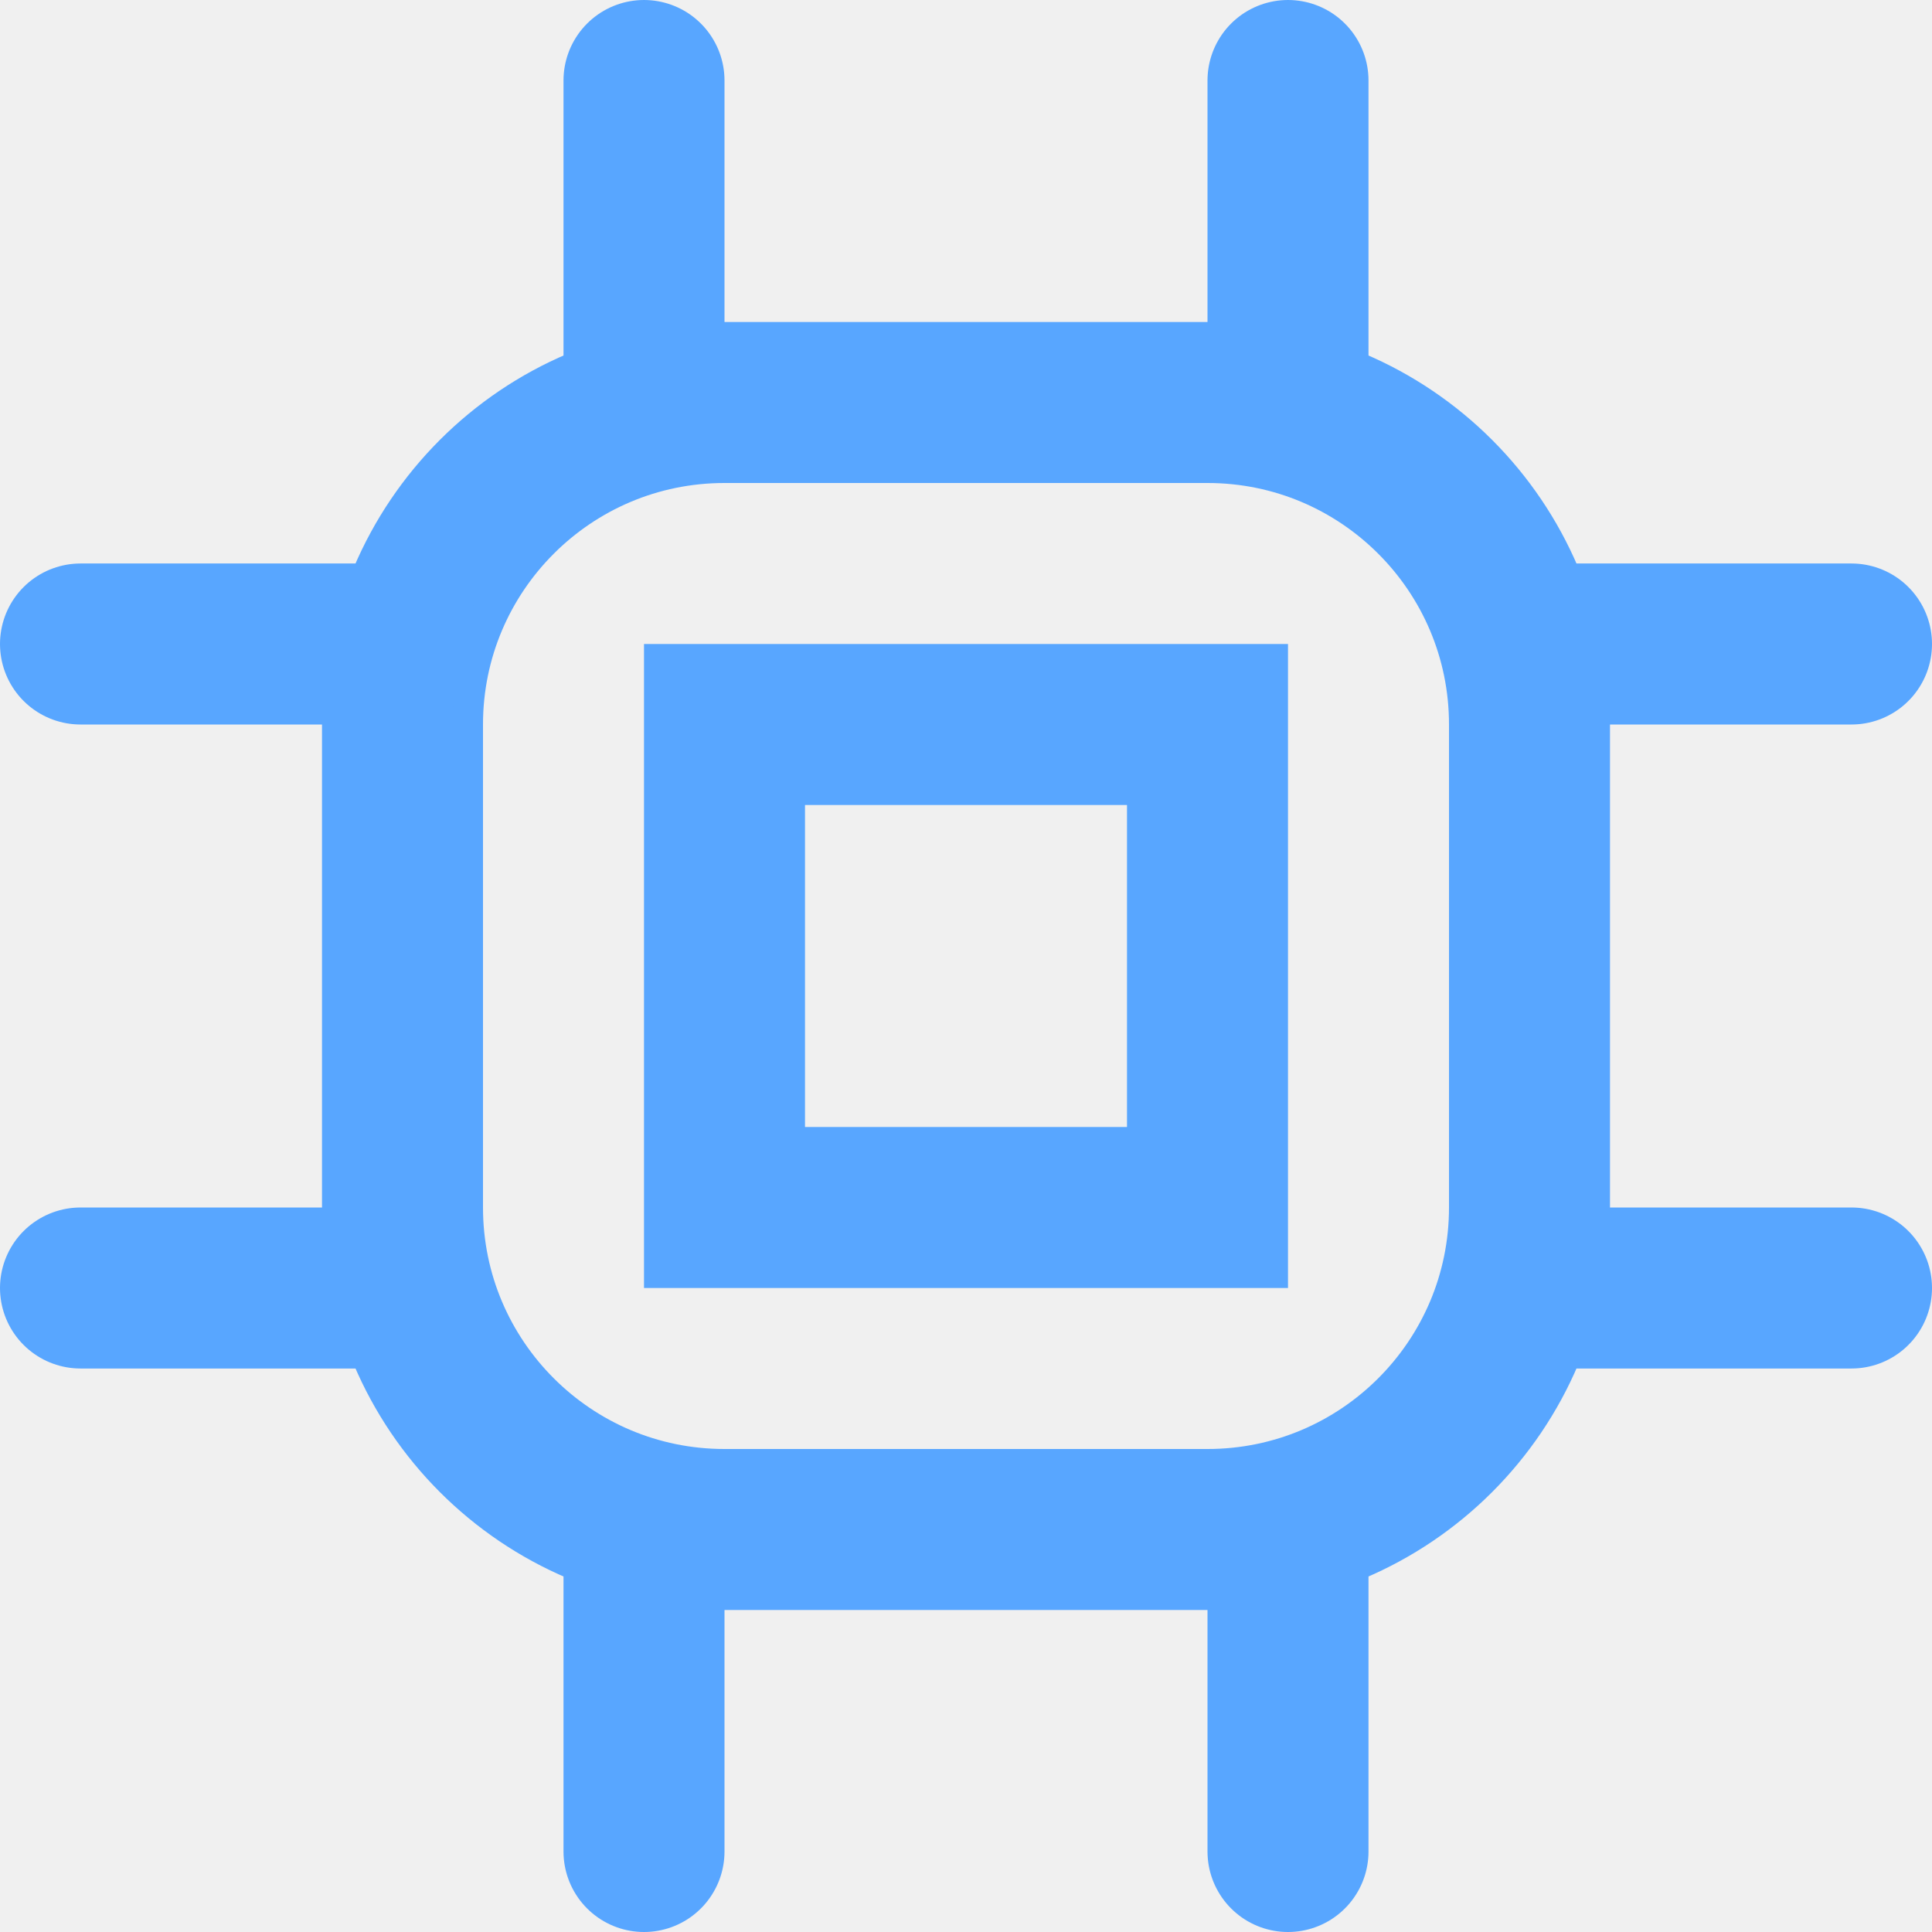
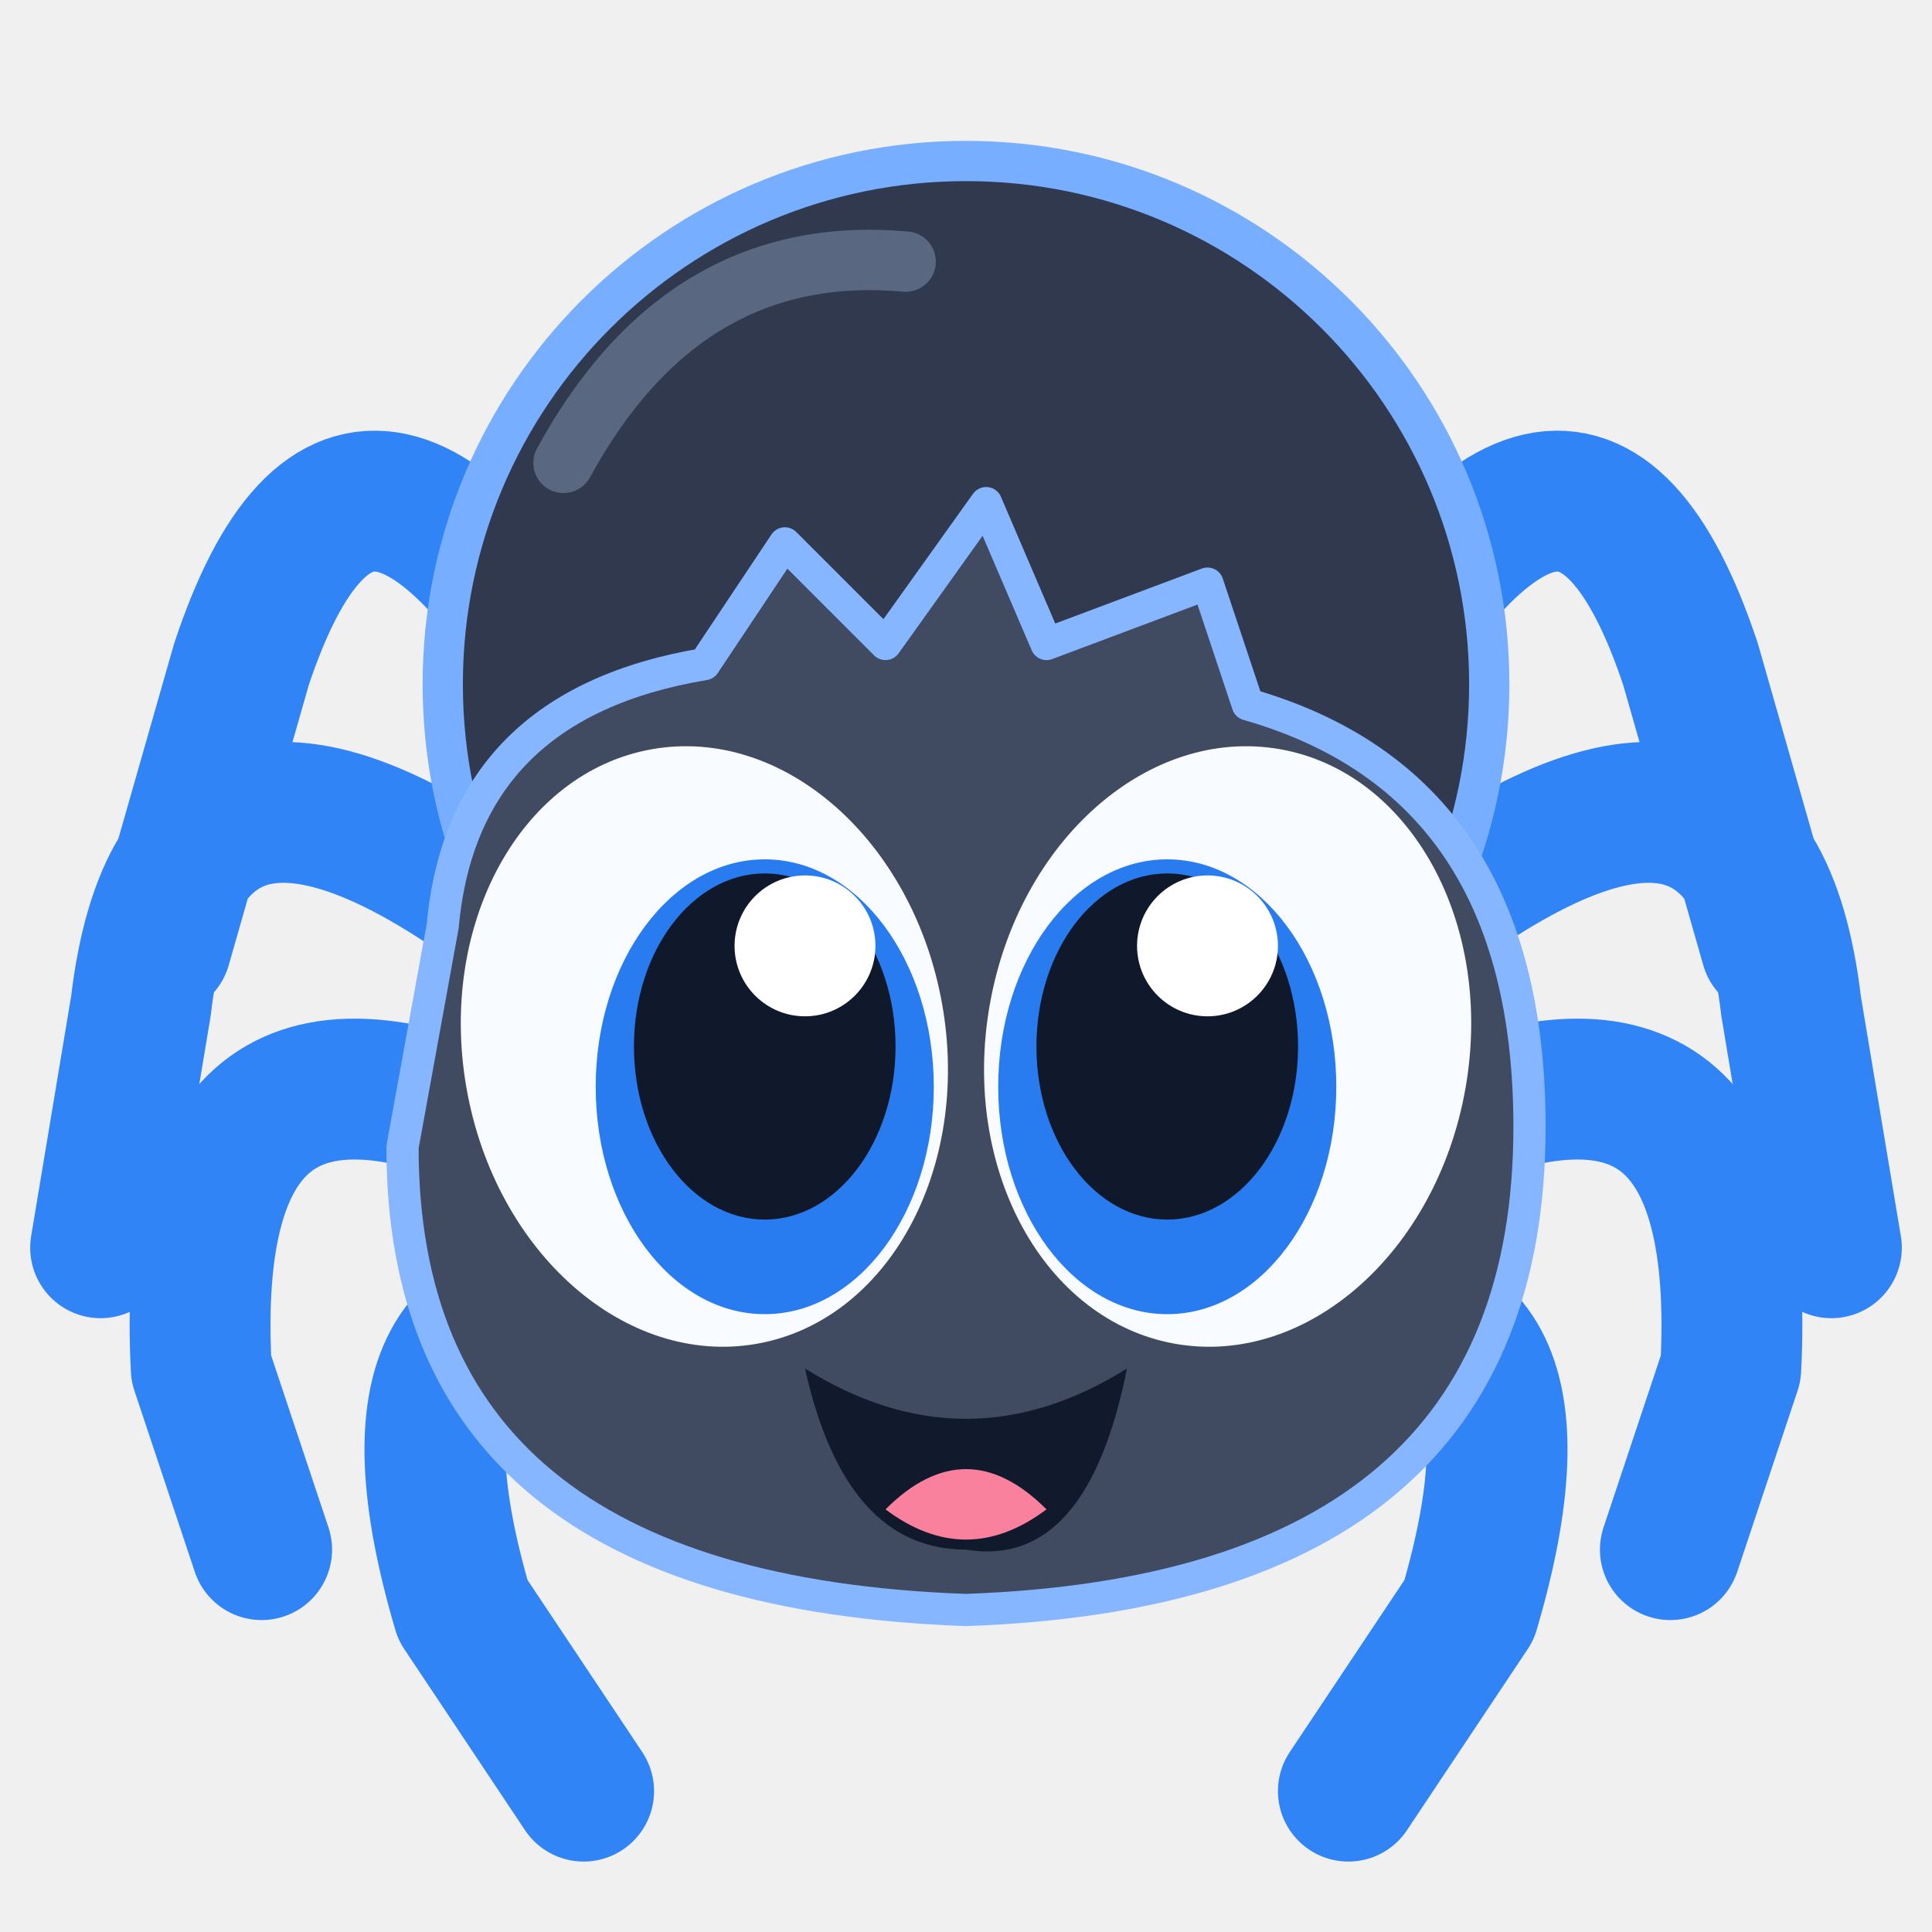
- <svg xmlns="http://www.w3.org/2000/svg" width="24" height="24" viewBox="0 0 24 24">
-   <g fill="none" stroke="#58A6FF" stroke-width="2" stroke-linecap="round">
-     <rect x="5" y="5" width="14" height="14" rx="4" />
-     <path d="M9 9h6v6H9zM1 8h4M1 16h4M19 8h4M19 16h4M8 1v4M16 1v4M8 19v4M16 19v4" />
+ <svg xmlns="http://www.w3.org/2000/svg" width="32" height="32" viewBox="0 0 96 96" role="img" aria-label="OpenSpider">
+   <g stroke-linecap="round" stroke-linejoin="round">
+     <g fill="none" stroke="#3184F5" stroke-width="7">
+       <path d="M30 37 Q18 15 12 33 L8 47 M26 46 Q9 33 7 50 L5 62 M25 56 Q9 49 10 68 L13 77 M31 65 Q18 63 23 80 L29 89" />
+       <path d="M66 37 Q78 15 84 33 L88 47 M70 46 Q87 33 89 50 L91 62 M71 56 Q87 49 86 68 L83 77 M65 65 Q78 63 73 80 L67 89" />
+     </g>
+     <ellipse cx="48" cy="34" rx="26" ry="26" fill="#30394E" stroke="#77AEFF" stroke-width="2" />
+     <path d="M28 23 Q34 12 45 13" fill="none" stroke="#596781" stroke-width="3" />
+     <path d="M22 46 Q23 35 35 33 L39 27 L44 32 L49 25 L52 32 L60 29 L62 35 Q76 39 76 56 Q76 79 48 80 Q20 79 20 57Z" fill="#404A61" stroke="#86B6FF" stroke-width="1.6" />
+     <ellipse cx="35" cy="52" rx="12" ry="15" fill="#F8FBFF" transform="rotate(-10 35 52)" />
+     <ellipse cx="61" cy="52" rx="12" ry="15" fill="#F8FBFF" transform="rotate(10 61 52)" />
+     <ellipse cx="38" cy="54" rx="8.4" ry="11.3" fill="#287CF0" />
+     <ellipse cx="58" cy="54" rx="8.4" ry="11.3" fill="#287CF0" />
+     <ellipse cx="38" cy="52" rx="6.5" ry="8.6" fill="#10182C" />
+     <ellipse cx="58" cy="52" rx="6.5" ry="8.6" fill="#10182C" />
+     <circle cx="40" cy="47" r="3.5" fill="white" />
+     <circle cx="60" cy="47" r="3.5" fill="white" />
+     <path d="M40 68 Q48 73 56 68 Q54 78 48 77 Q42 77 40 68Z" fill="#111A2D" />
+     <path d="M44 75 Q48 71 52 75 Q48 78 44 75Z" fill="#FA819D" />
  </g>
</svg>
